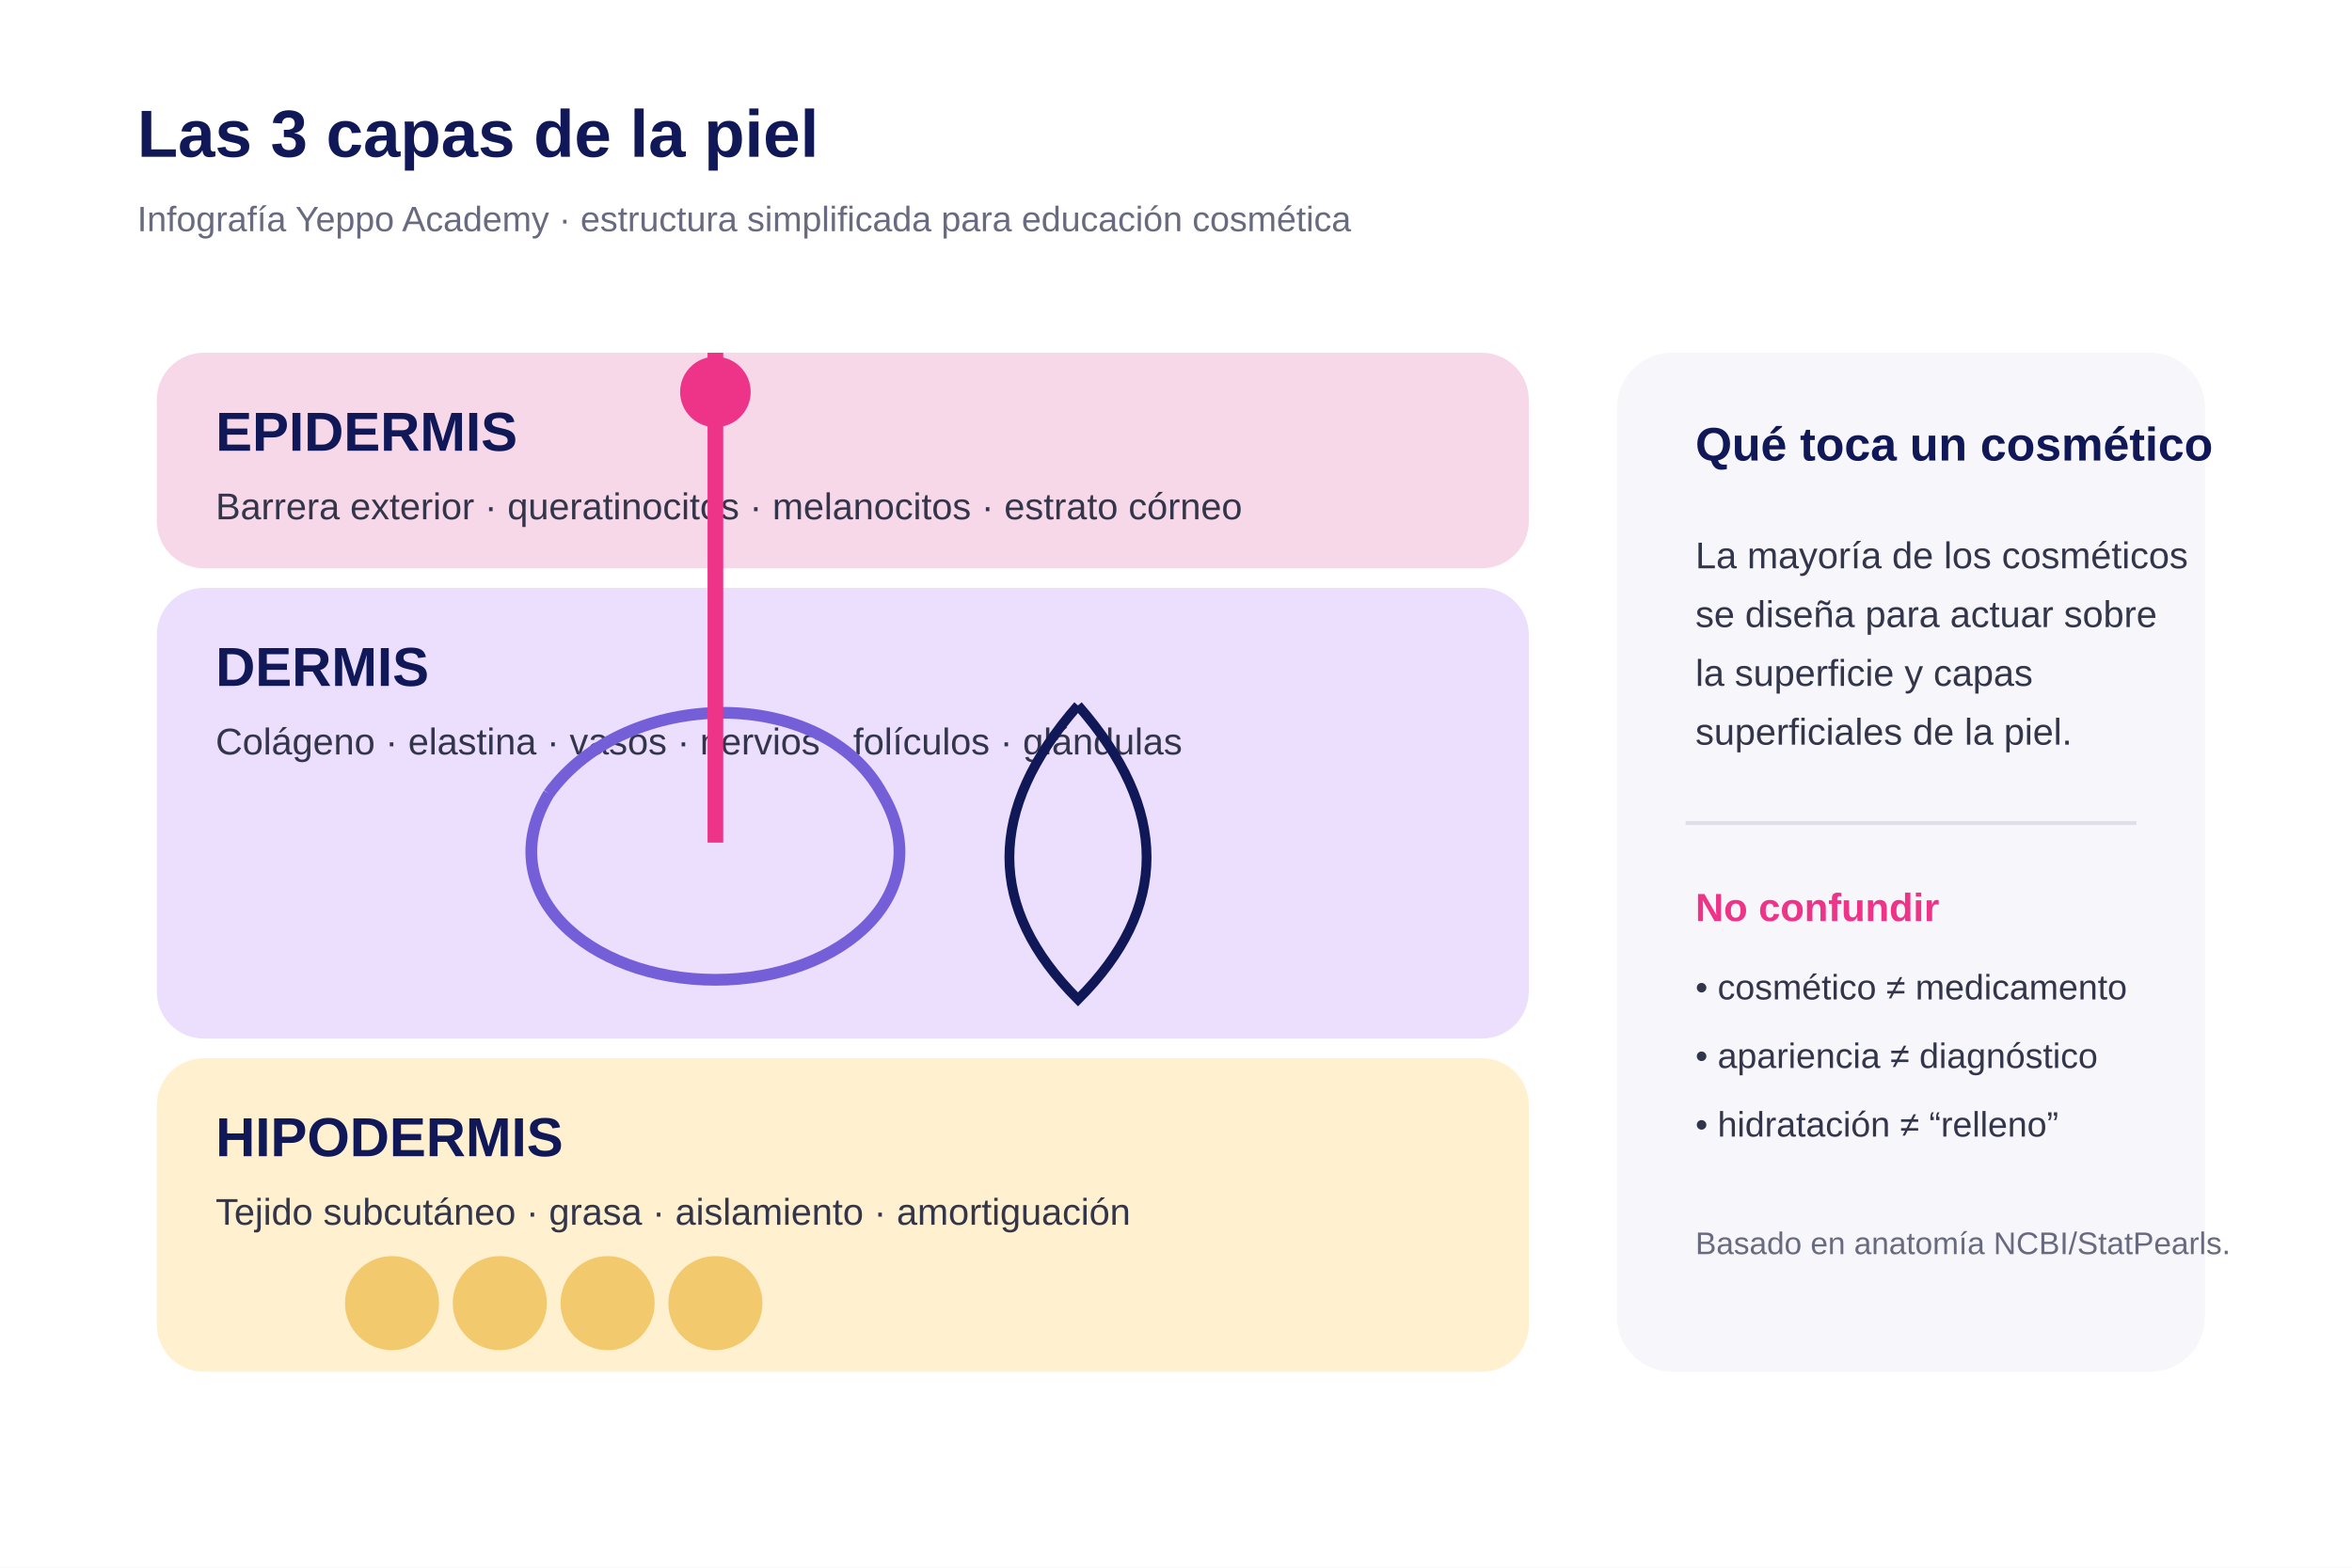
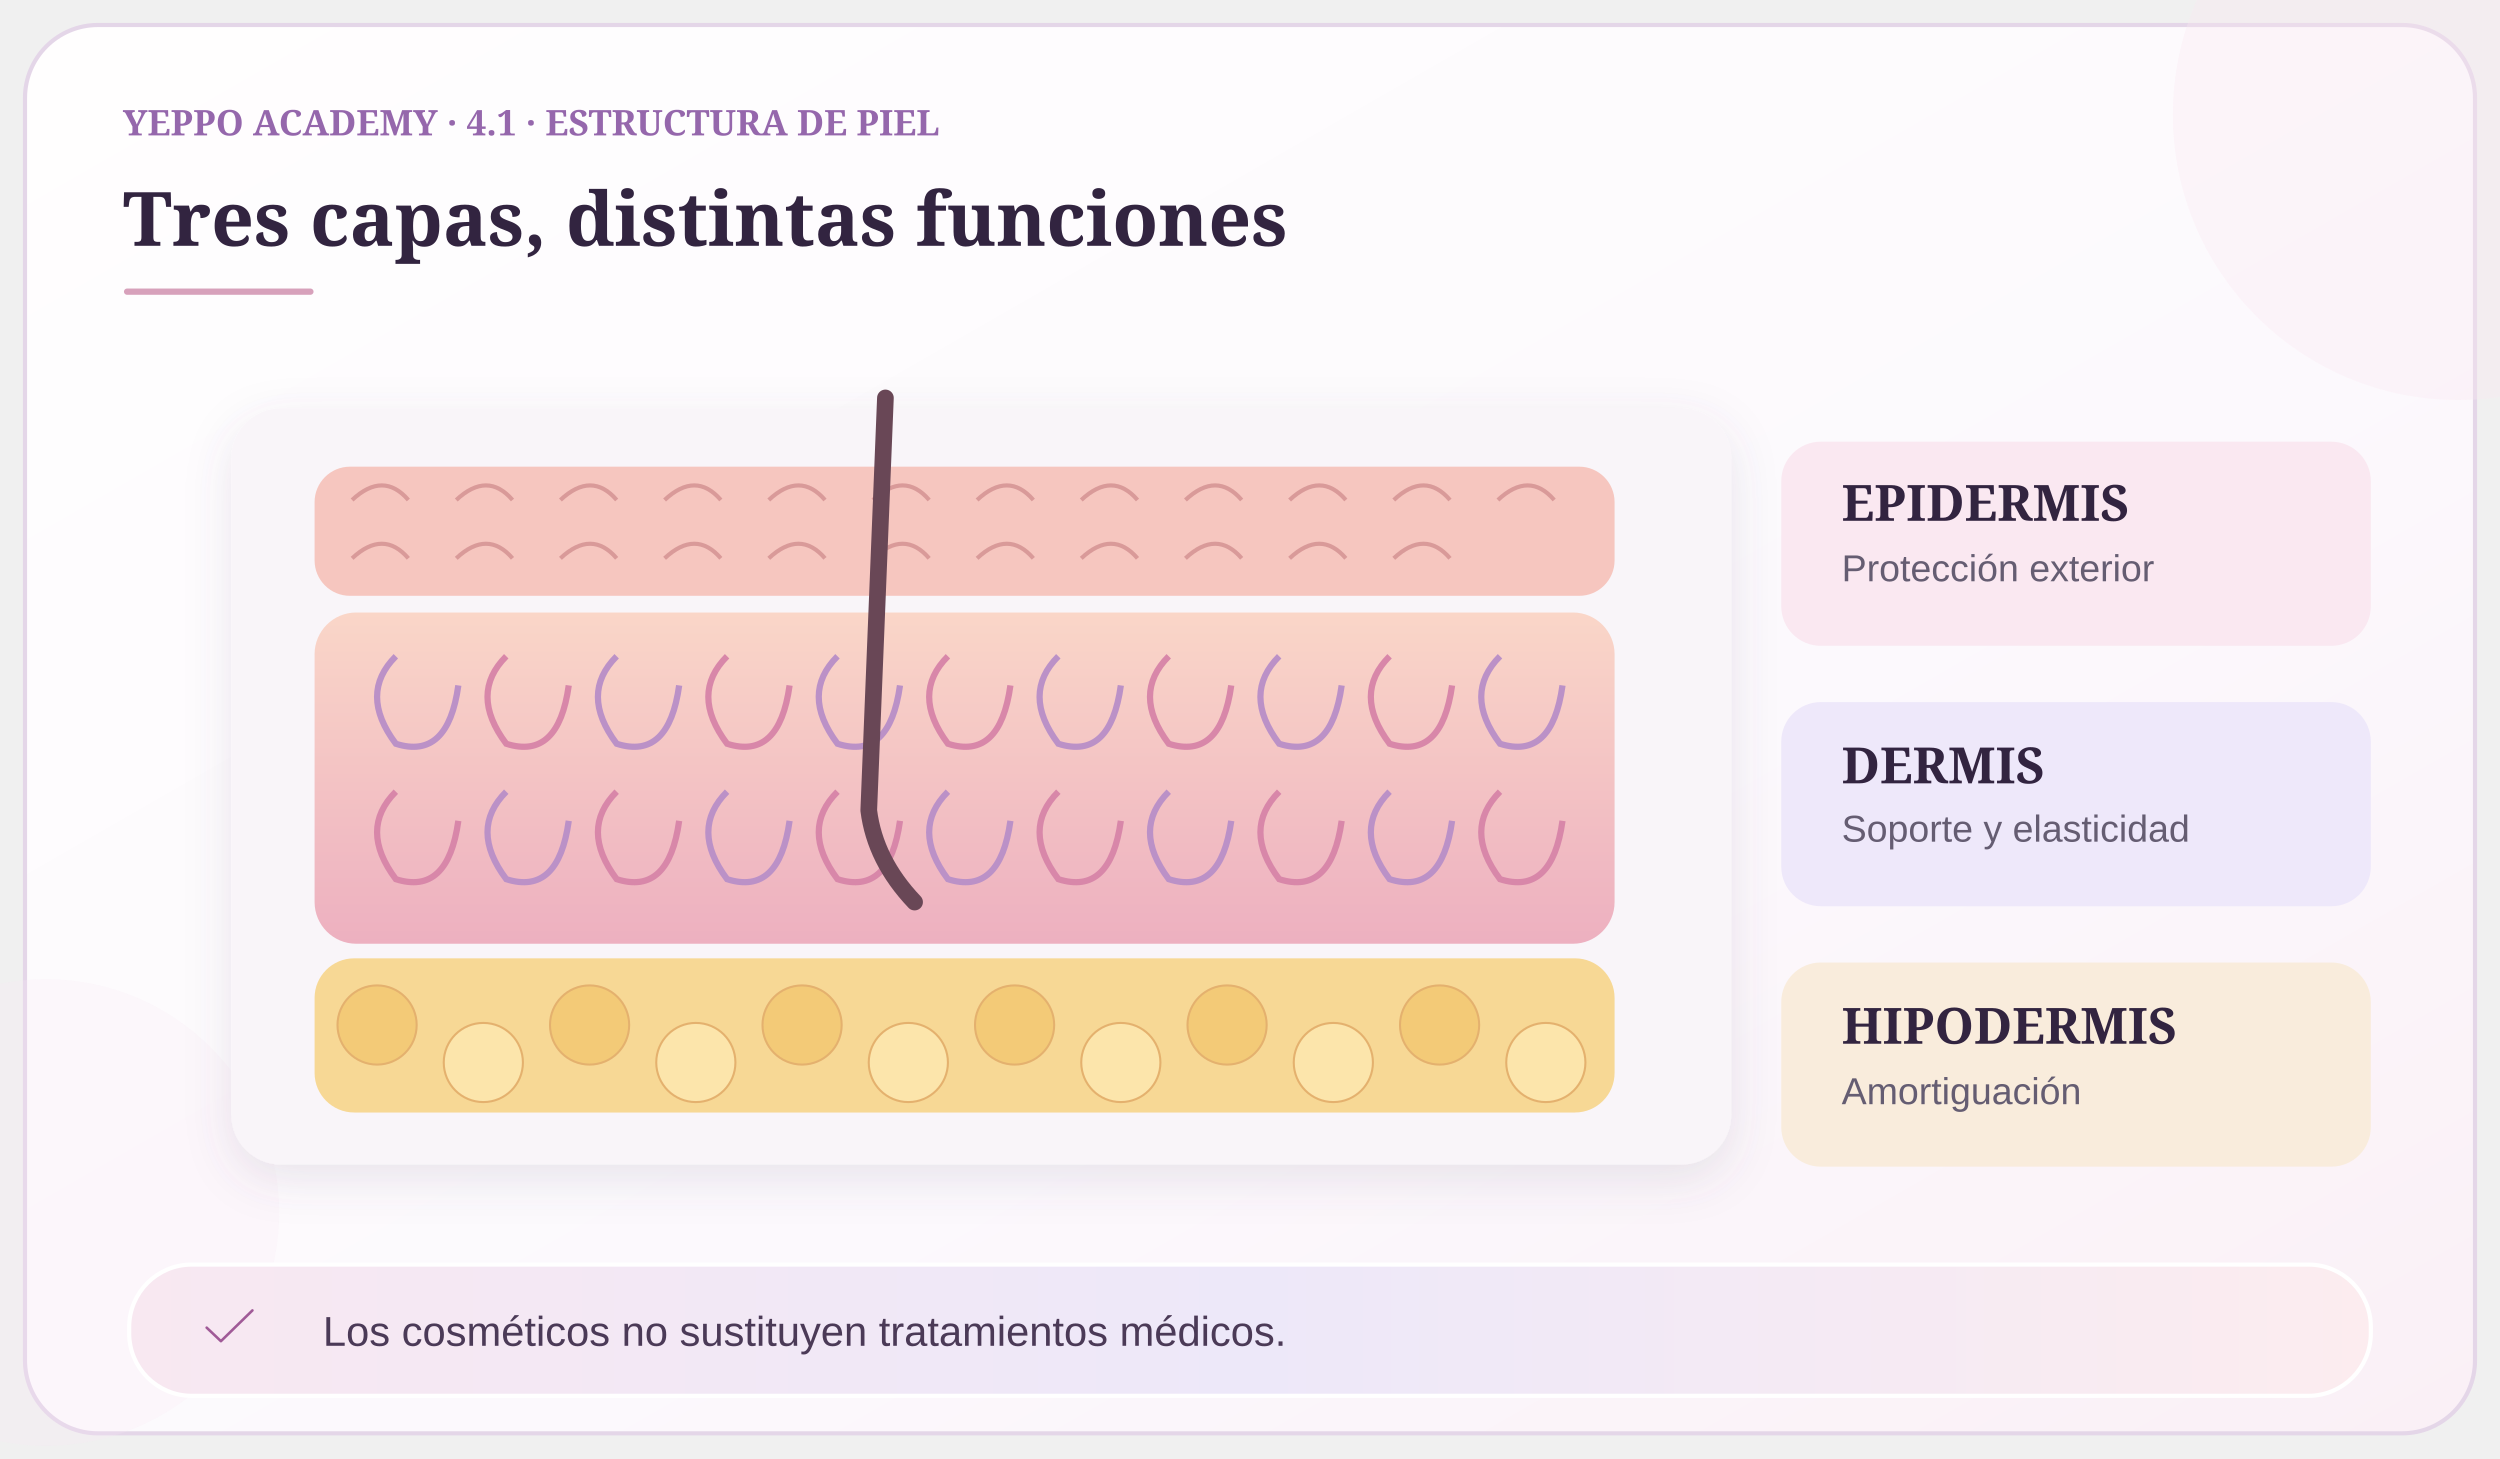
- <svg xmlns="http://www.w3.org/2000/svg" width="1200" height="800" viewBox="0 0 1200 800">
-   <rect width="1200" height="800" fill="#fff" />
-   <text x="70" y="80" font-family="Arial" font-size="34" font-weight="700" fill="#101858">Las 3 capas de la piel</text>
-   <text x="70" y="118" font-family="Arial" font-size="18" fill="#686b80">Infografía Yeppo Academy · estructura simplificada para educación cosmética</text>
-   <rect x="80" y="180" width="700" height="110" rx="24" fill="#f7d8e8" />
-   <text x="110" y="230" font-family="Arial" font-size="28" font-weight="700" fill="#101858">EPIDERMIS</text>
-   <text x="110" y="265" font-family="Arial" font-size="19" fill="#33364b">Barrera exterior · queratinocitos · melanocitos · estrato córneo</text>
-   <rect x="80" y="300" width="700" height="230" rx="24" fill="#ecdffd" />
-   <text x="110" y="350" font-family="Arial" font-size="28" font-weight="700" fill="#101858">DERMIS</text>
-   <text x="110" y="385" font-family="Arial" font-size="19" fill="#33364b">Colágeno · elastina · vasos · nervios · folículos · glándulas</text>
-   <path d="M280 405 C320 350 420 350 450 405 C480 455 430 500 365 500 C300 500 250 455 280 405" fill="none" stroke="#745fd8" stroke-width="6" />
-   <line x1="365" y1="180" x2="365" y2="430" stroke="#ed3489" stroke-width="8" />
-   <circle cx="365" cy="200" r="18" fill="#ed3489" />
-   <path d="M550 360 q70 80 0 150 q-70-70 0-150" fill="none" stroke="#101858" stroke-width="5" />
-   <rect x="80" y="540" width="700" height="160" rx="24" fill="#fff0cf" />
-   <text x="110" y="590" font-family="Arial" font-size="28" font-weight="700" fill="#101858">HIPODERMIS</text>
-   <text x="110" y="625" font-family="Arial" font-size="19" fill="#33364b">Tejido subcutáneo · grasa · aislamiento · amortiguación</text>
-   <circle cx="200" cy="665" r="24" fill="#f2c96d" />
-   <circle cx="255" cy="665" r="24" fill="#f2c96d" />
-   <circle cx="310" cy="665" r="24" fill="#f2c96d" />
-   <circle cx="365" cy="665" r="24" fill="#f2c96d" />
-   <rect x="825" y="180" width="300" height="520" rx="28" fill="#f7f7fb" />
-   <text x="865" y="235" font-family="Arial" font-size="24" font-weight="700" fill="#101858">Qué toca un cosmético</text>
-   <text x="865" y="290" font-family="Arial" font-size="19" fill="#33364b">La mayoría de los cosméticos</text>
-   <text x="865" y="320" font-family="Arial" font-size="19" fill="#33364b">se diseña para actuar sobre</text>
-   <text x="865" y="350" font-family="Arial" font-size="19" fill="#33364b">la superficie y capas</text>
-   <text x="865" y="380" font-family="Arial" font-size="19" fill="#33364b">superficiales de la piel.</text>
-   <line x1="860" y1="420" x2="1090" y2="420" stroke="#dedfeb" stroke-width="2" />
-   <text x="865" y="470" font-family="Arial" font-size="20" font-weight="700" fill="#ed3489">No confundir</text>
-   <text x="865" y="510" font-family="Arial" font-size="18" fill="#33364b">• cosmético ≠ medicamento</text>
-   <text x="865" y="545" font-family="Arial" font-size="18" fill="#33364b">• apariencia ≠ diagnóstico</text>
-   <text x="865" y="580" font-family="Arial" font-size="18" fill="#33364b">• hidratación ≠ “relleno”</text>
-   <text x="865" y="640" font-family="Arial" font-size="16" fill="#686b80">Basado en anatomía NCBI/StatPearls.</text>
+ <svg xmlns="http://www.w3.org/2000/svg" width="1200" height="700" viewBox="0 0 1200 700" role="img" aria-labelledby="t d">
+   <defs>
+     <linearGradient id="bg" x1="0" x2="1" y1="0" y2="1">
+       <stop stop-color="#fffefe" />
+       <stop offset=".60" stop-color="#fcf9fd" />
+       <stop offset="1" stop-color="#faf0f6" />
+     </linearGradient>
+     <linearGradient id="skin" x1="0" x2="0" y1="0" y2="1">
+       <stop stop-color="#fad6c8" />
+       <stop offset="1" stop-color="#edb0c0" />
+     </linearGradient>
+     <linearGradient id="foot" x1="0" x2="1">
+       <stop stop-color="#f8e8f1" />
+       <stop offset=".5" stop-color="#ede8f9" />
+       <stop offset="1" stop-color="#fcecef" />
+     </linearGradient>
+     <filter id="shadow" x="-20%" y="-30%" width="150%" height="180%">
+       <feDropShadow dx="0" dy="7" stdDeviation="11" flood-color="#695a78" flood-opacity=".13" />
+     </filter>
+   </defs>
+   <rect x="12" y="12" width="1176" height="676" rx="35" fill="url(#bg)" stroke="#e4d6e8" stroke-width="2" />
+   <circle cx="1180" cy="55" r="137" fill="#fae6f0" opacity=".33" />
+   <circle cx="22" cy="582" r="112" fill="#f8e4f3" opacity=".2" />
+   <text x="59" y="65" font-family="Georgia,serif" font-size="17" font-weight="700" fill="#9567ac" text-anchor="start">YEPPO ACADEMY · 4.1 · ESTRUCTURA DE PIEL</text>
+   <text x="59" y="118" font-family="Georgia,serif" font-size="36" font-weight="700" fill="#322440" text-anchor="start">Tres capas, distintas funciones</text>
+   <path d="M61 140h88" stroke="#d7a1bb" stroke-width="3" stroke-linecap="round" />
+   <g filter="url(#shadow)">
+     <rect x="111" y="196" width="720" height="363" rx="24" fill="#f9f5f9" />
+   </g>
+   <rect x="151" y="224" width="624" height="62" rx="17" fill="#f6c6bf" />
+   <rect x="151" y="294" width="624" height="159" rx="20" fill="url(#skin)" />
+   <rect x="151" y="460" width="624" height="74" rx="19" fill="#f7d895" />
+   <path d="M169 240q15-14 27 0" stroke="#d99a99" stroke-width="2" fill="none" />
+   <path d="M219 240q15-14 27 0" stroke="#d99a99" stroke-width="2" fill="none" />
+   <path d="M269 240q15-14 27 0" stroke="#d99a99" stroke-width="2" fill="none" />
+   <path d="M319 240q15-14 27 0" stroke="#d99a99" stroke-width="2" fill="none" />
+   <path d="M369 240q15-14 27 0" stroke="#d99a99" stroke-width="2" fill="none" />
+   <path d="M419 240q15-14 27 0" stroke="#d99a99" stroke-width="2" fill="none" />
+   <path d="M469 240q15-14 27 0" stroke="#d99a99" stroke-width="2" fill="none" />
+   <path d="M519 240q15-14 27 0" stroke="#d99a99" stroke-width="2" fill="none" />
+   <path d="M569 240q15-14 27 0" stroke="#d99a99" stroke-width="2" fill="none" />
+   <path d="M619 240q15-14 27 0" stroke="#d99a99" stroke-width="2" fill="none" />
+   <path d="M669 240q15-14 27 0" stroke="#d99a99" stroke-width="2" fill="none" />
+   <path d="M719 240q15-14 27 0" stroke="#d99a99" stroke-width="2" fill="none" />
+   <path d="M169 268q15-14 27 0" stroke="#d99a99" stroke-width="2" fill="none" />
+   <path d="M219 268q15-14 27 0" stroke="#d99a99" stroke-width="2" fill="none" />
+   <path d="M269 268q15-14 27 0" stroke="#d99a99" stroke-width="2" fill="none" />
+   <path d="M319 268q15-14 27 0" stroke="#d99a99" stroke-width="2" fill="none" />
+   <path d="M369 268q15-14 27 0" stroke="#d99a99" stroke-width="2" fill="none" />
+   <path d="M419 268q15-14 27 0" stroke="#d99a99" stroke-width="2" fill="none" />
+   <path d="M469 268q15-14 27 0" stroke="#d99a99" stroke-width="2" fill="none" />
+   <path d="M519 268q15-14 27 0" stroke="#d99a99" stroke-width="2" fill="none" />
+   <path d="M569 268q15-14 27 0" stroke="#d99a99" stroke-width="2" fill="none" />
+   <path d="M619 268q15-14 27 0" stroke="#d99a99" stroke-width="2" fill="none" />
+   <path d="M669 268q15-14 27 0" stroke="#d99a99" stroke-width="2" fill="none" />
+   <path d="M190 315q-18 18 0 42q25 8 30-28" stroke="#bb91c7" stroke-width="3" fill="none" />
+   <path d="M243 315q-18 18 0 42q25 8 30-28" stroke="#d887a9" stroke-width="3" fill="none" />
+   <path d="M296 315q-18 18 0 42q25 8 30-28" stroke="#bb91c7" stroke-width="3" fill="none" />
+   <path d="M349 315q-18 18 0 42q25 8 30-28" stroke="#d887a9" stroke-width="3" fill="none" />
+   <path d="M402 315q-18 18 0 42q25 8 30-28" stroke="#bb91c7" stroke-width="3" fill="none" />
+   <path d="M455 315q-18 18 0 42q25 8 30-28" stroke="#d887a9" stroke-width="3" fill="none" />
+   <path d="M508 315q-18 18 0 42q25 8 30-28" stroke="#bb91c7" stroke-width="3" fill="none" />
+   <path d="M561 315q-18 18 0 42q25 8 30-28" stroke="#d887a9" stroke-width="3" fill="none" />
+   <path d="M614 315q-18 18 0 42q25 8 30-28" stroke="#bb91c7" stroke-width="3" fill="none" />
+   <path d="M667 315q-18 18 0 42q25 8 30-28" stroke="#d887a9" stroke-width="3" fill="none" />
+   <path d="M720 315q-18 18 0 42q25 8 30-28" stroke="#bb91c7" stroke-width="3" fill="none" />
+   <path d="M190 380q-18 18 0 42q25 8 30-28" stroke="#d887a9" stroke-width="3" fill="none" />
+   <path d="M243 380q-18 18 0 42q25 8 30-28" stroke="#bb91c7" stroke-width="3" fill="none" />
+   <path d="M296 380q-18 18 0 42q25 8 30-28" stroke="#d887a9" stroke-width="3" fill="none" />
+   <path d="M349 380q-18 18 0 42q25 8 30-28" stroke="#bb91c7" stroke-width="3" fill="none" />
+   <path d="M402 380q-18 18 0 42q25 8 30-28" stroke="#d887a9" stroke-width="3" fill="none" />
+   <path d="M455 380q-18 18 0 42q25 8 30-28" stroke="#bb91c7" stroke-width="3" fill="none" />
+   <path d="M508 380q-18 18 0 42q25 8 30-28" stroke="#d887a9" stroke-width="3" fill="none" />
+   <path d="M561 380q-18 18 0 42q25 8 30-28" stroke="#bb91c7" stroke-width="3" fill="none" />
+   <path d="M614 380q-18 18 0 42q25 8 30-28" stroke="#d887a9" stroke-width="3" fill="none" />
+   <path d="M667 380q-18 18 0 42q25 8 30-28" stroke="#bb91c7" stroke-width="3" fill="none" />
+   <path d="M720 380q-18 18 0 42q25 8 30-28" stroke="#d887a9" stroke-width="3" fill="none" />
+   <circle cx="181" cy="492" r="19" fill="#f3ca77" stroke="#e4b16e" />
+   <circle cx="232" cy="510" r="19" fill="#fce5ab" stroke="#e4b16e" />
+   <circle cx="283" cy="492" r="19" fill="#f3ca77" stroke="#e4b16e" />
+   <circle cx="334" cy="510" r="19" fill="#fce5ab" stroke="#e4b16e" />
+   <circle cx="385" cy="492" r="19" fill="#f3ca77" stroke="#e4b16e" />
+   <circle cx="436" cy="510" r="19" fill="#fce5ab" stroke="#e4b16e" />
+   <circle cx="487" cy="492" r="19" fill="#f3ca77" stroke="#e4b16e" />
+   <circle cx="538" cy="510" r="19" fill="#fce5ab" stroke="#e4b16e" />
+   <circle cx="589" cy="492" r="19" fill="#f3ca77" stroke="#e4b16e" />
+   <circle cx="640" cy="510" r="19" fill="#fce5ab" stroke="#e4b16e" />
+   <circle cx="691" cy="492" r="19" fill="#f3ca77" stroke="#e4b16e" />
+   <circle cx="742" cy="510" r="19" fill="#fce5ab" stroke="#e4b16e" />
+   <path d="M425 191l-8 198q3 24 22 44" stroke="#694756" stroke-width="8" fill="none" stroke-linecap="round" stroke-linejoin="round" />
+   <rect x="855" y="212" width="283" height="98" rx="19" fill="#fae8f1" />
+   <text x="884" y="250" font-family="Georgia,serif" font-size="24" font-weight="700" fill="#322440" text-anchor="start">EPIDERMIS</text>
+   <text x="884" y="279" font-family="Arial,sans-serif" font-size="18" font-weight="400" fill="#655d72" text-anchor="start">Protección exterior</text>
+   <rect x="855" y="337" width="283" height="98" rx="19" fill="#eee8fa" />
+   <text x="884" y="376" font-family="Georgia,serif" font-size="24" font-weight="700" fill="#322440" text-anchor="start">DERMIS</text>
+   <text x="884" y="404" font-family="Arial,sans-serif" font-size="18" font-weight="400" fill="#655d72" text-anchor="start">Soporte y elasticidad</text>
+   <rect x="855" y="462" width="283" height="98" rx="19" fill="#f9ecdc" />
+   <text x="884" y="501" font-family="Georgia,serif" font-size="24" font-weight="700" fill="#322440" text-anchor="start">HIPODERMIS</text>
+   <text x="884" y="530" font-family="Arial,sans-serif" font-size="18" font-weight="400" fill="#655d72" text-anchor="start">Amortiguación</text>
+   <rect x="62" y="607" width="1076" height="63" rx="30" fill="url(#foot)" stroke="#fff" stroke-width="2" />
+   <g transform="translate(110 638) scale(0.36)" stroke="#a05a97" stroke-width="3.5" stroke-linejoin="round" stroke-linecap="round" fill="none">
+     <path d="M-30-2l19 18L31-25" />
+   </g>
+   <text x="155" y="646" font-family="Arial,sans-serif" font-size="20" font-weight="400" fill="#4b3a57" text-anchor="start">Los cosméticos no sustituyen tratamientos médicos.</text>
</svg>
